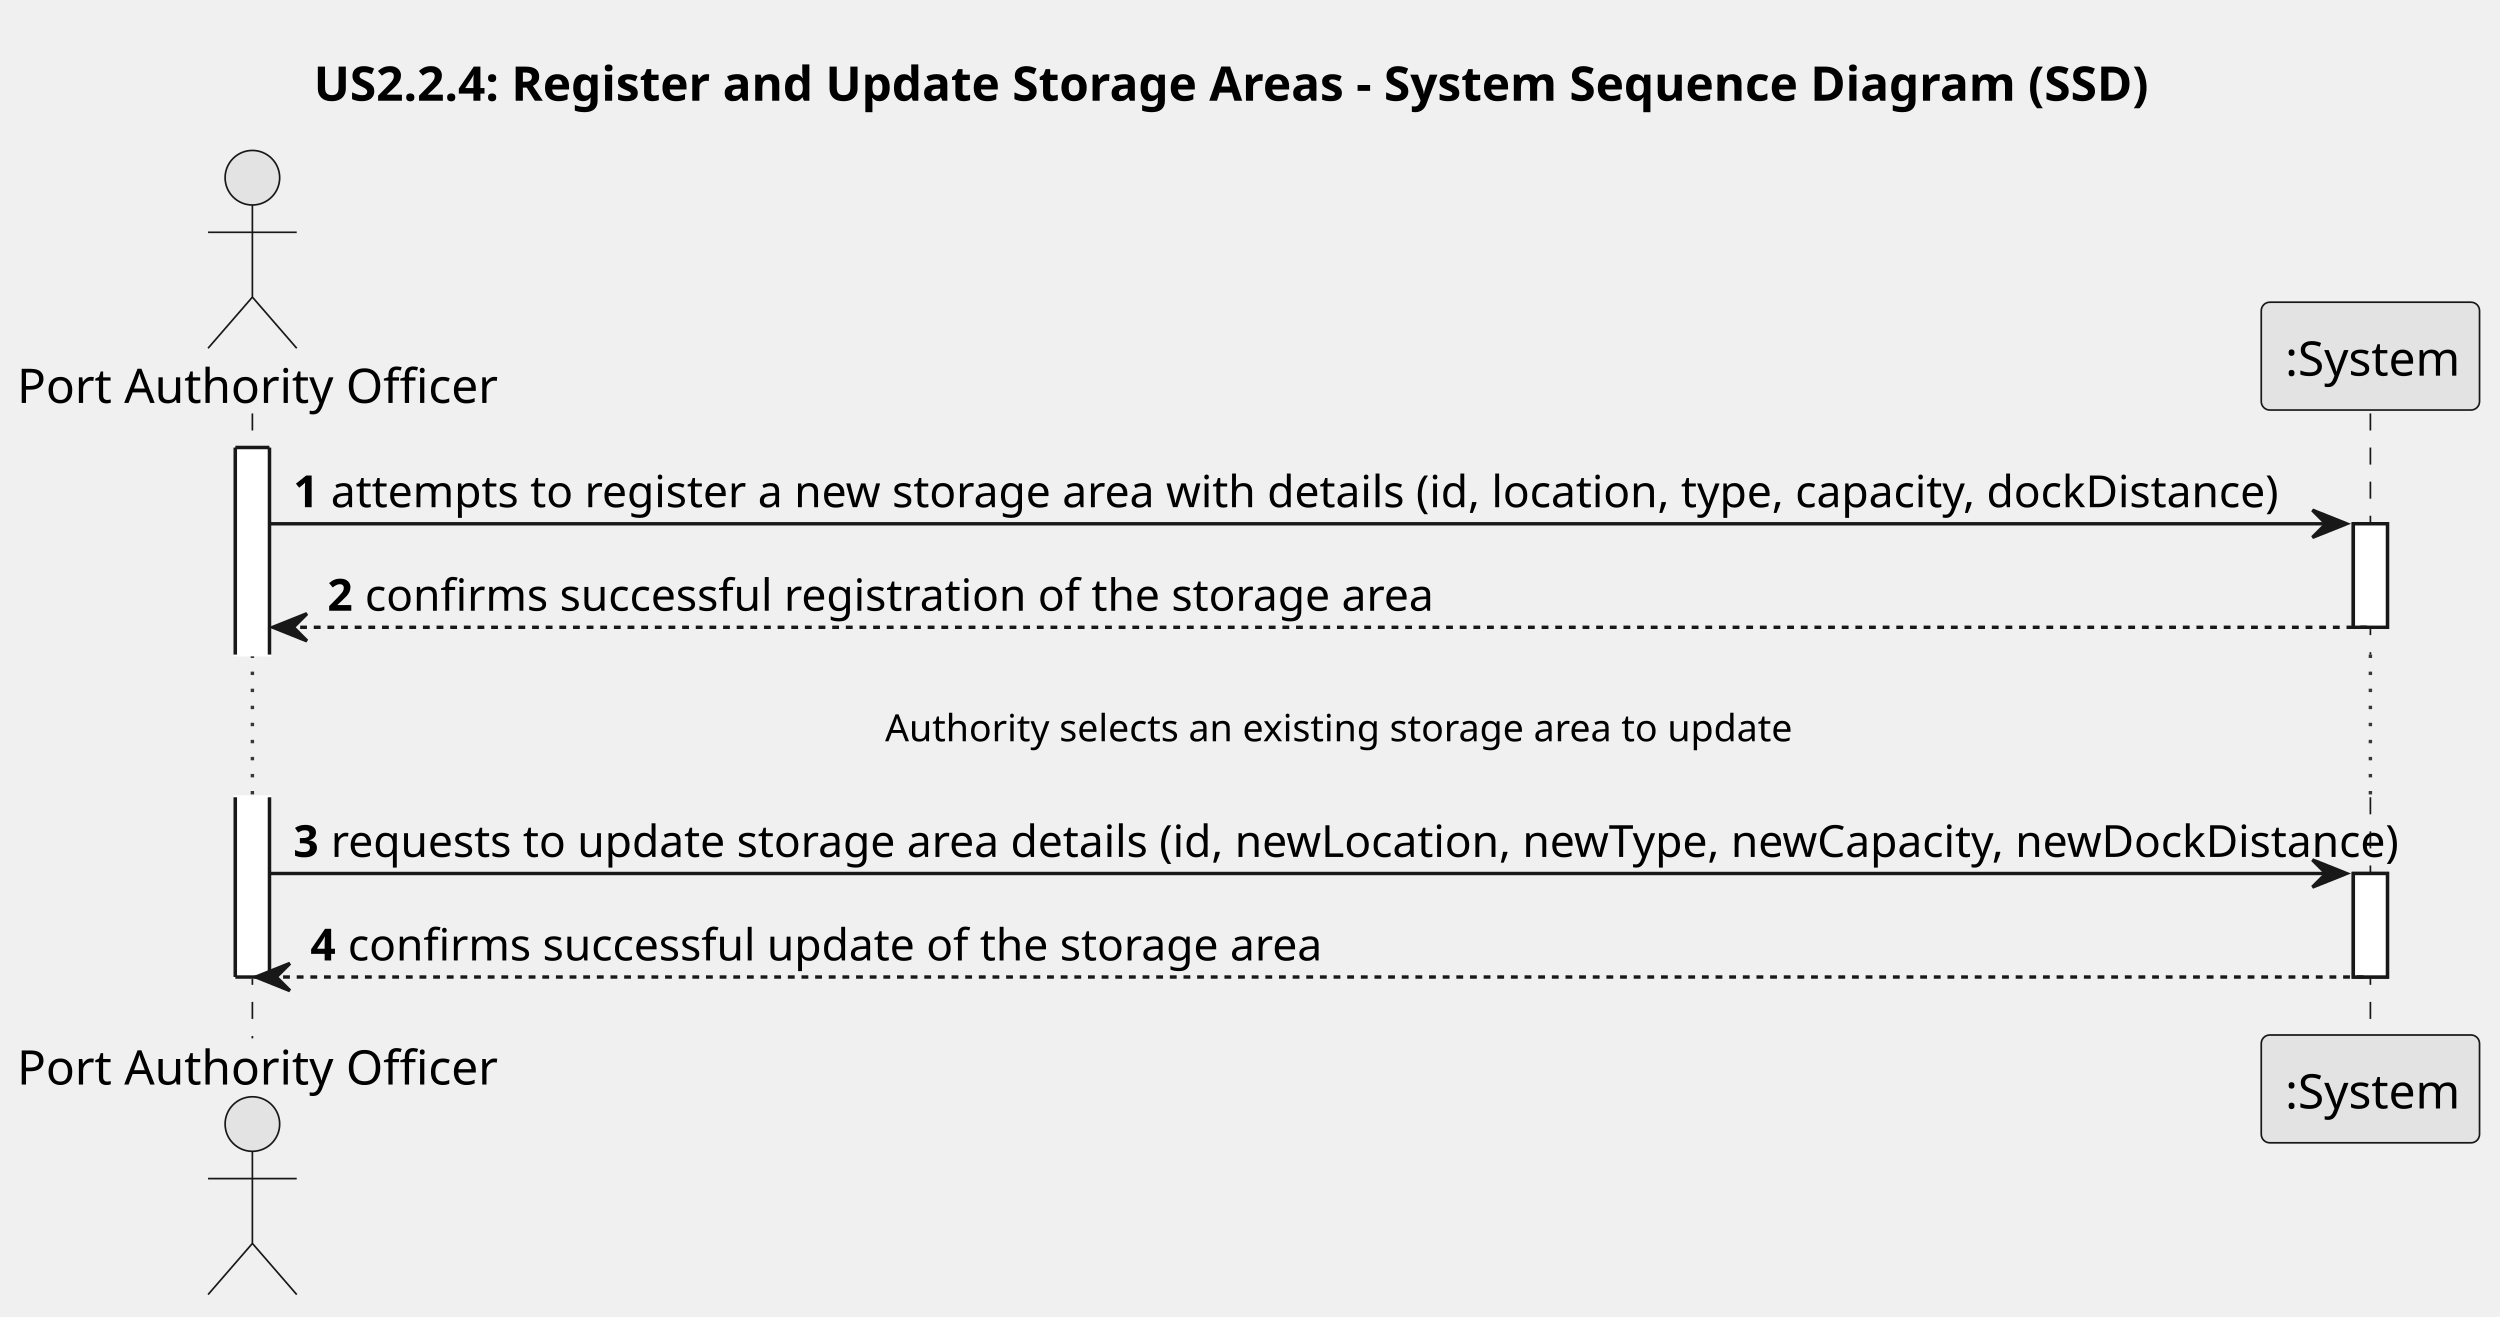
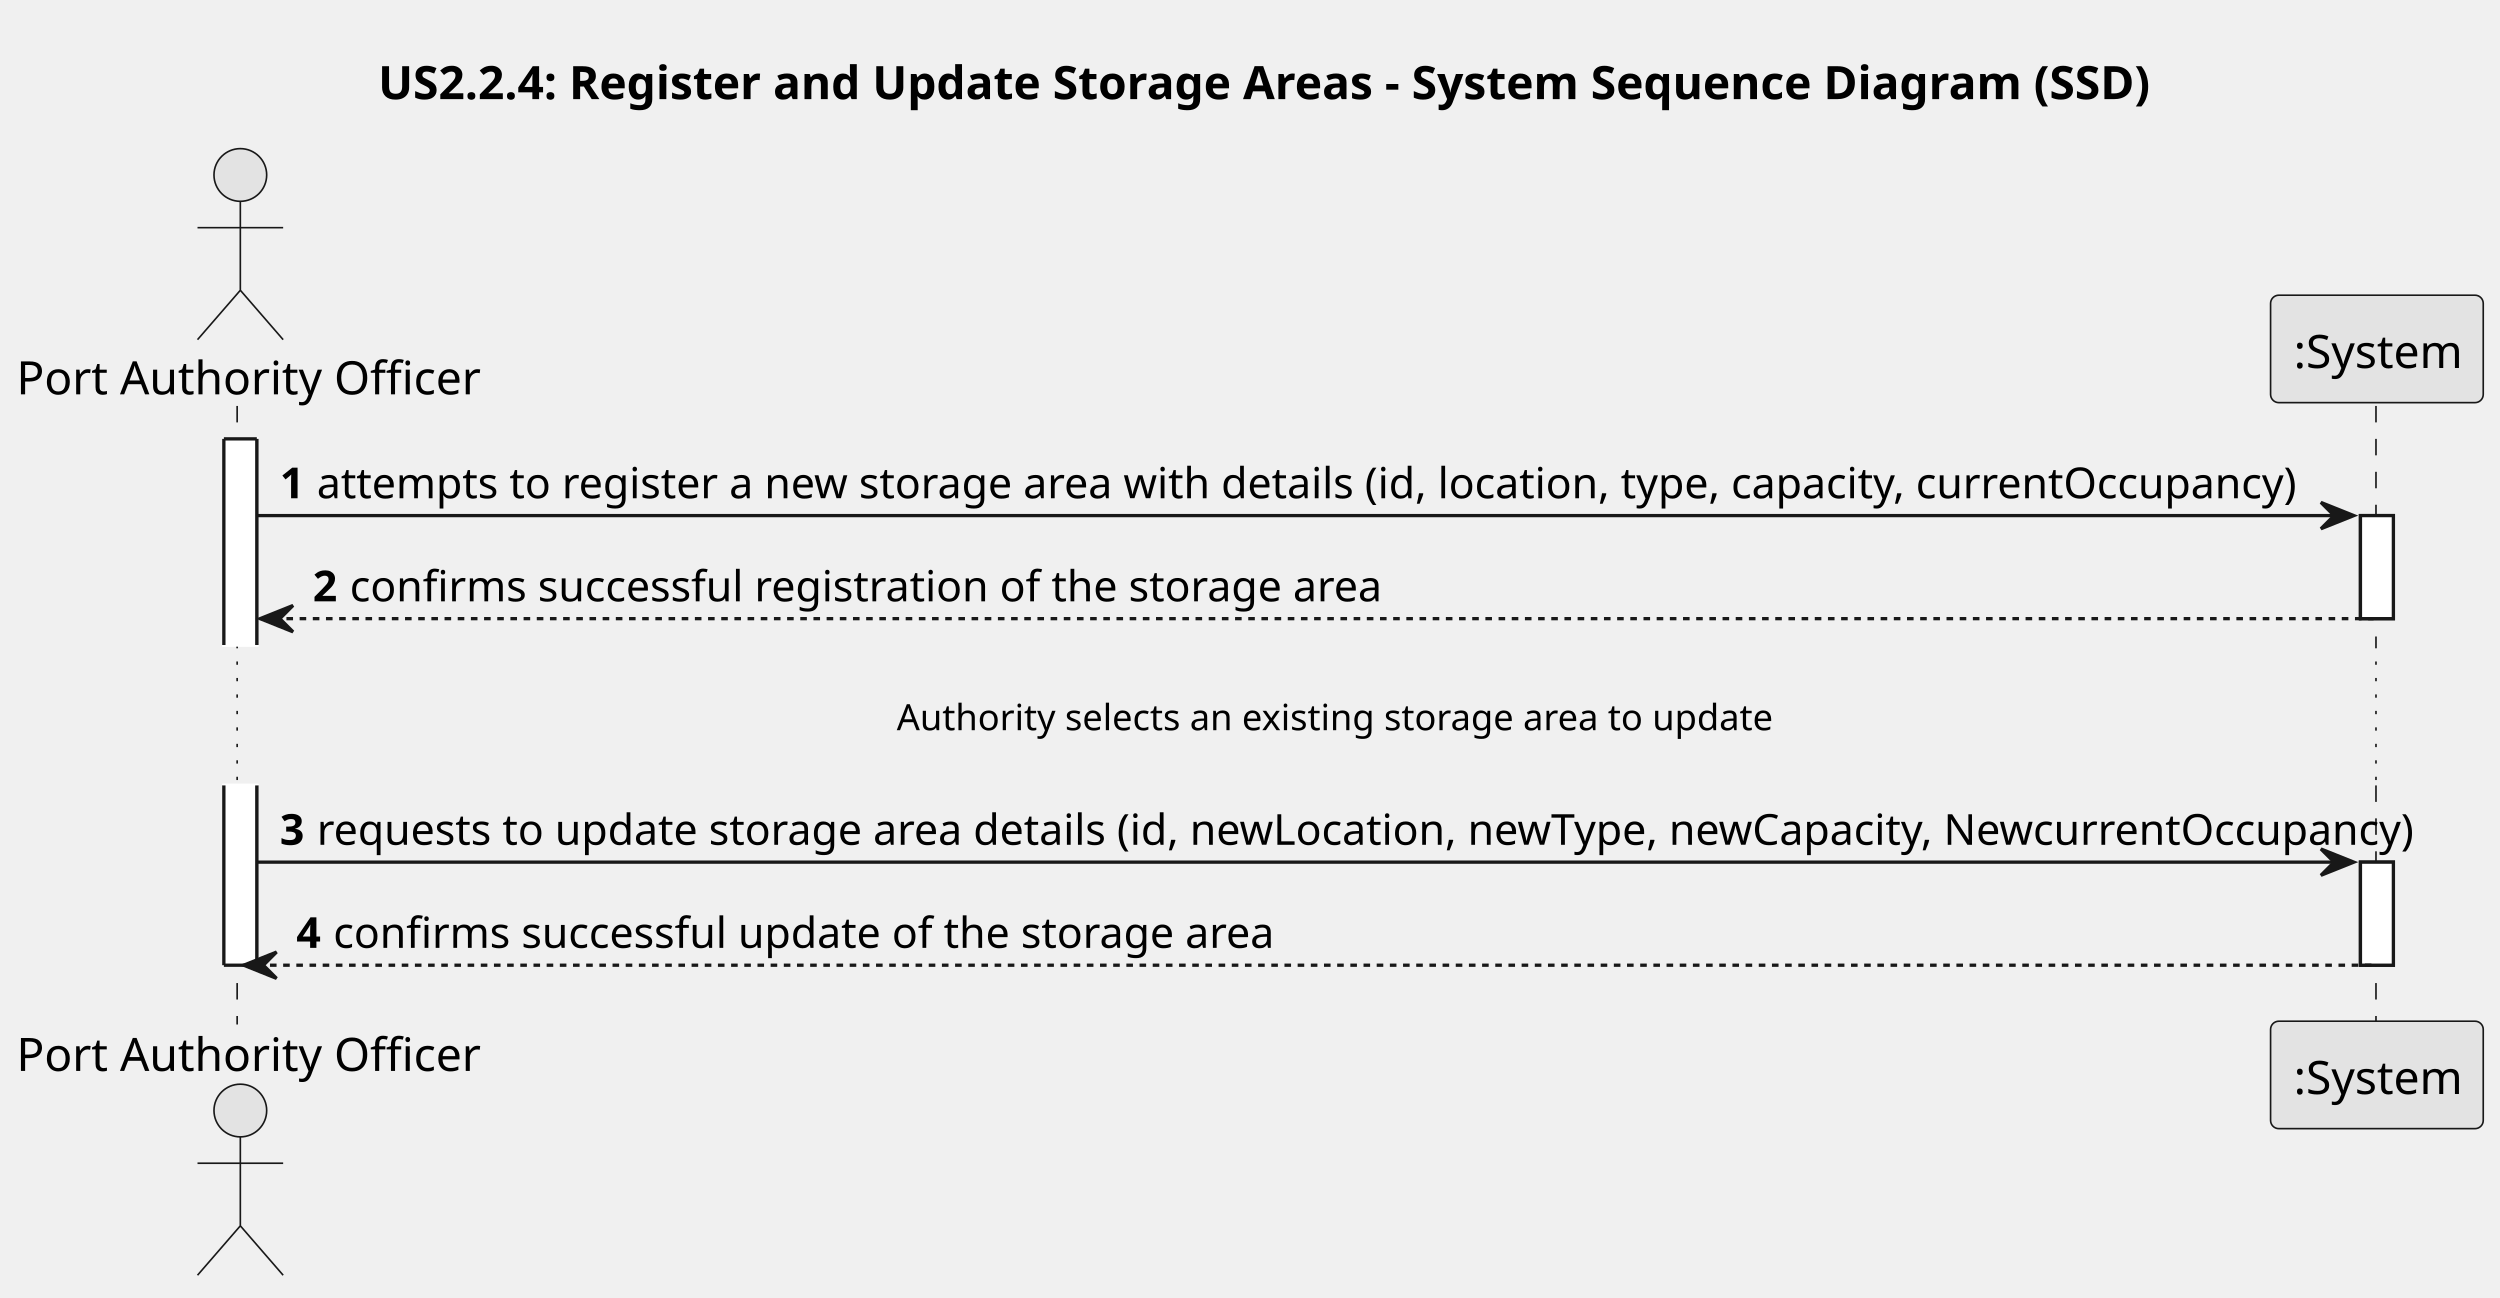
- <svg xmlns="http://www.w3.org/2000/svg" contentStyleType="text/css" height="386px" preserveAspectRatio="none" style="width:733px;height:386px;background:#FFFFFF;" version="1.1" viewBox="0 0 733 386" width="733px" zoomAndPan="magnify">
+ <svg xmlns="http://www.w3.org/2000/svg" contentStyleType="text/css" data-diagram-type="SEQUENCE" height="394px" preserveAspectRatio="none" style="width:759px;height:394px;background:#FFFFFF;" version="1.1" viewBox="0 0 759 394" width="759px" zoomAndPan="magnify">
  <defs />
  <g>
-     <text fill="#000000" font-family="sans-serif" font-size="14" font-weight="bold" lengthAdjust="spacing" textLength="547" x="92" y="29.533">US2.2.4: Register and Update Storage Areas - System Sequence Diagram (SSD)</text>
-     <rect fill="#FFFFFF" height="60.703" style="stroke:#FFFFFF;stroke-width:1.0;" width="10" x="69" y="131.219" />
-     <line style="stroke:#181818;stroke-width:1.0;" x1="69" x2="69" y1="131.219" y2="191.922" />
-     <line style="stroke:#181818;stroke-width:1.0;" x1="79" x2="79" y1="131.219" y2="191.922" />
-     <line style="stroke:#181818;stroke-width:1.0;" x1="69" x2="79" y1="131.219" y2="131.219" />
-     <rect fill="#FFFFFF" height="52.703" style="stroke:#FFFFFF;stroke-width:1.0;" width="10" x="69" y="233.758" />
-     <line style="stroke:#181818;stroke-width:1.0;" x1="69" x2="69" y1="233.758" y2="286.461" />
-     <line style="stroke:#181818;stroke-width:1.0;" x1="79" x2="79" y1="233.758" y2="286.461" />
-     <line style="stroke:#181818;stroke-width:1.0;" x1="69" x2="79" y1="286.461" y2="286.461" />
-     <rect fill="#FFFFFF" height="30.352" style="stroke:#181818;stroke-width:1.0;" width="10" x="690" y="153.57" />
-     <rect fill="#FFFFFF" height="30.352" style="stroke:#181818;stroke-width:1.0;" width="10" x="690" y="256.109" />
-     <line style="stroke:#181818;stroke-width:0.5;stroke-dasharray:5.0,5.0;" x1="74" x2="74" y1="121.219" y2="191.922" />
-     <line style="stroke:#383838;stroke-width:1.0;stroke-dasharray:1.0,4.0;" x1="74" x2="74" y1="191.922" y2="233.758" />
-     <line style="stroke:#181818;stroke-width:0.5;stroke-dasharray:5.0,5.0;" x1="74" x2="74" y1="233.758" y2="304.461" />
-     <line style="stroke:#181818;stroke-width:0.5;stroke-dasharray:5.0,5.0;" x1="695" x2="695" y1="121.219" y2="191.922" />
-     <line style="stroke:#383838;stroke-width:1.0;stroke-dasharray:1.0,4.0;" x1="695" x2="695" y1="191.922" y2="233.758" />
-     <line style="stroke:#181818;stroke-width:0.5;stroke-dasharray:5.0,5.0;" x1="695" x2="695" y1="233.758" y2="304.461" />
-     <text fill="#000000" font-family="sans-serif" font-size="14" lengthAdjust="spacing" textLength="132" x="5" y="118.143">Port Authority Officer</text>
-     <ellipse cx="74" cy="52.109" fill="#E3E3E3" rx="8" ry="8" style="stroke:#181818;stroke-width:0.5;" />
-     <path d="M74,60.109 L74,87.109 M61,68.109 L87,68.109 M74,87.109 L61,102.109 M74,87.109 L87,102.109 " fill="none" style="stroke:#181818;stroke-width:0.5;" />
-     <text fill="#000000" font-family="sans-serif" font-size="14" lengthAdjust="spacing" textLength="132" x="5" y="317.994">Port Authority Officer</text>
-     <ellipse cx="74" cy="329.57" fill="#E3E3E3" rx="8" ry="8" style="stroke:#181818;stroke-width:0.5;" />
-     <path d="M74,337.57 L74,364.57 M61,345.57 L87,345.57 M74,364.57 L61,379.57 M74,364.57 L87,379.57 " fill="none" style="stroke:#181818;stroke-width:0.5;" />
-     <rect fill="#E3E3E3" height="31.609" rx="2.5" ry="2.5" style="stroke:#181818;stroke-width:0.5;" width="64" x="663" y="88.609" />
-     <text fill="#000000" font-family="sans-serif" font-size="14" lengthAdjust="spacing" textLength="50" x="670" y="110.143">:System</text>
-     <rect fill="#E3E3E3" height="31.609" rx="2.5" ry="2.5" style="stroke:#181818;stroke-width:0.5;" width="64" x="663" y="303.461" />
-     <text fill="#000000" font-family="sans-serif" font-size="14" lengthAdjust="spacing" textLength="50" x="670" y="324.994">:System</text>
-     <rect fill="#FFFFFF" height="60.703" style="stroke:#FFFFFF;stroke-width:1.0;" width="10" x="69" y="131.219" />
-     <line style="stroke:#181818;stroke-width:1.0;" x1="69" x2="69" y1="131.219" y2="191.922" />
-     <line style="stroke:#181818;stroke-width:1.0;" x1="79" x2="79" y1="131.219" y2="191.922" />
-     <line style="stroke:#181818;stroke-width:1.0;" x1="69" x2="79" y1="131.219" y2="131.219" />
-     <rect fill="#FFFFFF" height="52.703" style="stroke:#FFFFFF;stroke-width:1.0;" width="10" x="69" y="233.758" />
-     <line style="stroke:#181818;stroke-width:1.0;" x1="69" x2="69" y1="233.758" y2="286.461" />
-     <line style="stroke:#181818;stroke-width:1.0;" x1="79" x2="79" y1="233.758" y2="286.461" />
-     <line style="stroke:#181818;stroke-width:1.0;" x1="69" x2="79" y1="286.461" y2="286.461" />
-     <rect fill="#FFFFFF" height="30.352" style="stroke:#181818;stroke-width:1.0;" width="10" x="690" y="153.57" />
-     <rect fill="#FFFFFF" height="30.352" style="stroke:#181818;stroke-width:1.0;" width="10" x="690" y="256.109" />
-     <polygon fill="#181818" points="678,149.57,688,153.57,678,157.57,682,153.57" style="stroke:#181818;stroke-width:1.0;" />
-     <line style="stroke:#181818;stroke-width:1.0;" x1="79" x2="684" y1="153.57" y2="153.57" />
-     <text fill="#000000" font-family="sans-serif" font-size="13" font-weight="bold" lengthAdjust="spacing" textLength="7" x="86" y="148.714">1</text>
-     <text fill="#000000" font-family="sans-serif" font-size="13" lengthAdjust="spacing" textLength="548" x="97" y="148.714">attempts to register a new storage area with details (id, location, type, capacity, dockDistance)</text>
-     <polygon fill="#181818" points="90,179.922,80,183.922,90,187.922,86,183.922" style="stroke:#181818;stroke-width:1.0;" />
-     <line style="stroke:#181818;stroke-width:1.0;stroke-dasharray:2.0,2.0;" x1="84" x2="694" y1="183.922" y2="183.922" />
-     <text fill="#000000" font-family="sans-serif" font-size="13" font-weight="bold" lengthAdjust="spacing" textLength="7" x="96" y="179.065">2</text>
-     <text fill="#000000" font-family="sans-serif" font-size="13" lengthAdjust="spacing" textLength="295" x="107" y="179.065">confirms successful registration of the storage area</text>
-     <text fill="#000000" font-family="sans-serif" font-size="11" lengthAdjust="spacing" textLength="250" x="259.5" y="217.341">Authority selects an existing storage area to update</text>
-     <polygon fill="#181818" points="678,252.109,688,256.109,678,260.109,682,256.109" style="stroke:#181818;stroke-width:1.0;" />
-     <line style="stroke:#181818;stroke-width:1.0;" x1="79" x2="684" y1="256.109" y2="256.109" />
-     <text fill="#000000" font-family="sans-serif" font-size="13" font-weight="bold" lengthAdjust="spacing" textLength="7" x="86" y="251.253">3</text>
-     <text fill="#000000" font-family="sans-serif" font-size="13" lengthAdjust="spacing" textLength="581" x="97" y="251.253">requests to update storage area details (id, newLocation, newType, newCapacity, newDockDistance)</text>
-     <polygon fill="#181818" points="85,282.461,75,286.461,85,290.461,81,286.461" style="stroke:#181818;stroke-width:1.0;" />
-     <line style="stroke:#181818;stroke-width:1.0;stroke-dasharray:2.0,2.0;" x1="79" x2="694" y1="286.461" y2="286.461" />
-     <text fill="#000000" font-family="sans-serif" font-size="13" font-weight="bold" lengthAdjust="spacing" textLength="7" x="91" y="281.604">4</text>
-     <text fill="#000000" font-family="sans-serif" font-size="13" lengthAdjust="spacing" textLength="270" x="102" y="281.604">confirms successful update of the storage area</text>
+     <text fill="#000000" font-family="sans-serif" font-size="14" font-weight="bold" lengthAdjust="spacing" textLength="528.281" x="114.816" y="30.107">US2.2.4: Register and Update Storage Areas - System Sequence Diagram (SSD)</text>
+     <g>
+       <rect fill="#FFFFFF" height="62.582" style="stroke:#FFFFFF;stroke-width:1;" width="10" x="67.965" y="133.242" />
+       <line style="stroke:#181818;stroke-width:1;" x1="67.965" x2="67.965" y1="133.242" y2="195.824" />
+       <line style="stroke:#181818;stroke-width:1;" x1="77.965" x2="77.965" y1="133.242" y2="195.824" />
+       <line style="stroke:#181818;stroke-width:1;" x1="67.965" x2="77.965" y1="133.242" y2="133.242" />
+     </g>
+     <g>
+       <rect fill="#FFFFFF" height="54.582" style="stroke:#FFFFFF;stroke-width:1;" width="10" x="67.965" y="238.455" />
+       <line style="stroke:#181818;stroke-width:1;" x1="67.965" x2="67.965" y1="238.455" y2="293.037" />
+       <line style="stroke:#181818;stroke-width:1;" x1="77.965" x2="77.965" y1="238.455" y2="293.037" />
+       <line style="stroke:#181818;stroke-width:1;" x1="67.965" x2="77.965" y1="293.037" y2="293.037" />
+     </g>
+     <g>
+       <rect fill="#FFFFFF" height="31.291" style="stroke:#181818;stroke-width:1;" width="10" x="716.631" y="156.533" />
+     </g>
+     <g>
+       <rect fill="#FFFFFF" height="31.291" style="stroke:#181818;stroke-width:1;" width="10" x="716.631" y="261.746" />
+     </g>
+     <g>
+       <rect fill="#000000" fill-opacity="0" height="72.582" width="8" x="68.965" y="123.242" />
+       <line style="stroke:#181818;stroke-width:0.5;stroke-dasharray:5,5;" x1="72" x2="72" y1="123.242" y2="195.824" />
+     </g>
+     <line style="stroke:#181818;stroke-width:0.5;stroke-dasharray:1,4;" x1="72" x2="72" y1="195.824" y2="238.455" />
+     <g>
+       <rect fill="#000000" fill-opacity="0" height="72.582" width="8" x="68.965" y="238.455" />
+       <line style="stroke:#181818;stroke-width:0.5;stroke-dasharray:5,5;" x1="72" x2="72" y1="238.455" y2="311.037" />
+     </g>
+     <g>
+       <rect fill="#000000" fill-opacity="0" height="72.582" width="8" x="717.631" y="123.242" />
+       <line style="stroke:#181818;stroke-width:0.5;stroke-dasharray:5,5;" x1="721.348" x2="721.348" y1="123.242" y2="195.824" />
+     </g>
+     <line style="stroke:#181818;stroke-width:0.5;stroke-dasharray:1,4;" x1="721.348" x2="721.348" y1="195.824" y2="238.455" />
+     <g>
+       <rect fill="#000000" fill-opacity="0" height="72.582" width="8" x="717.631" y="238.455" />
+       <line style="stroke:#181818;stroke-width:0.5;stroke-dasharray:5,5;" x1="721.348" x2="721.348" y1="238.455" y2="311.037" />
+     </g>
+     <g class="participant participant-head" data-participant="Authority">
+       <text fill="#000000" font-family="sans-serif" font-size="14" lengthAdjust="spacing" textLength="129.931" x="5" y="119.728">Port Authority Officer</text>
+       <ellipse cx="72.965" cy="53.121" fill="#E3E3E3" rx="8" ry="8" style="stroke:#181818;stroke-width:0.5;" />
+       <path d="M72.965,61.121 L72.965,88.121 M59.965,69.121 L85.965,69.121 M72.965,88.121 L59.965,103.121 M72.965,88.121 L85.965,103.121" fill="none" style="stroke:#181818;stroke-width:0.5;" />
+     </g>
+     <g class="participant participant-tail" data-participant="Authority">
+       <text fill="#000000" font-family="sans-serif" font-size="14" lengthAdjust="spacing" textLength="129.931" x="5" y="325.144">Port Authority Officer</text>
+       <ellipse cx="72.965" cy="337.158" fill="#E3E3E3" rx="8" ry="8" style="stroke:#181818;stroke-width:0.5;" />
+       <path d="M72.965,345.158 L72.965,372.158 M59.965,353.158 L85.965,353.158 M72.965,372.158 L59.965,387.158 M72.965,372.158 L85.965,387.158" fill="none" style="stroke:#181818;stroke-width:0.5;" />
+     </g>
+     <g class="participant participant-head" data-participant="System">
+       <rect fill="#E3E3E3" height="32.621" rx="2.5" ry="2.5" style="stroke:#181818;stroke-width:0.5;" width="64.565" x="689.348" y="89.621" />
+       <text fill="#000000" font-family="sans-serif" font-size="14" lengthAdjust="spacing" textLength="50.565" x="696.348" y="111.728">:System</text>
+     </g>
+     <g class="participant participant-tail" data-participant="System">
+       <rect fill="#E3E3E3" height="32.621" rx="2.5" ry="2.5" style="stroke:#181818;stroke-width:0.5;" width="64.565" x="689.348" y="310.037" />
+       <text fill="#000000" font-family="sans-serif" font-size="14" lengthAdjust="spacing" textLength="50.565" x="696.348" y="332.144">:System</text>
+     </g>
+     <g>
+       <rect fill="#FFFFFF" height="62.582" style="stroke:#FFFFFF;stroke-width:1;" width="10" x="67.965" y="133.242" />
+       <line style="stroke:#181818;stroke-width:1;" x1="67.965" x2="67.965" y1="133.242" y2="195.824" />
+       <line style="stroke:#181818;stroke-width:1;" x1="77.965" x2="77.965" y1="133.242" y2="195.824" />
+       <line style="stroke:#181818;stroke-width:1;" x1="67.965" x2="77.965" y1="133.242" y2="133.242" />
+     </g>
+     <g>
+       <rect fill="#FFFFFF" height="54.582" style="stroke:#FFFFFF;stroke-width:1;" width="10" x="67.965" y="238.455" />
+       <line style="stroke:#181818;stroke-width:1;" x1="67.965" x2="67.965" y1="238.455" y2="293.037" />
+       <line style="stroke:#181818;stroke-width:1;" x1="77.965" x2="77.965" y1="238.455" y2="293.037" />
+       <line style="stroke:#181818;stroke-width:1;" x1="67.965" x2="77.965" y1="293.037" y2="293.037" />
+     </g>
+     <g>
+       <rect fill="#FFFFFF" height="31.291" style="stroke:#181818;stroke-width:1;" width="10" x="716.631" y="156.533" />
+     </g>
+     <g>
+       <rect fill="#FFFFFF" height="31.291" style="stroke:#181818;stroke-width:1;" width="10" x="716.631" y="261.746" />
+     </g>
+     <g class="message" data-participant-1="Authority" data-participant-2="System">
+       <polygon fill="#181818" points="704.631,152.533,714.631,156.533,704.631,160.533,708.631,156.533" style="stroke:#181818;stroke-width:1;" />
+       <line style="stroke:#181818;stroke-width:1;" x1="77.965" x2="710.631" y1="156.533" y2="156.533" />
+       <text fill="#000000" font-family="sans-serif" font-size="13" font-weight="bold" lengthAdjust="spacing" textLength="7.23" x="84.965" y="151.27">1</text>
+       <text fill="#000000" font-family="sans-serif" font-size="13" lengthAdjust="spacing" textLength="567.938" x="96.195" y="151.27">attempts to register a new storage area with details (id, location, type, capacity, currentOccupancy)</text>
+     </g>
+     <g class="message" data-participant-1="System" data-participant-2="Authority">
+       <polygon fill="#181818" points="88.965,183.824,78.965,187.824,88.965,191.824,84.965,187.824" style="stroke:#181818;stroke-width:1;" />
+       <line style="stroke:#181818;stroke-width:1;stroke-dasharray:2,2;" x1="82.965" x2="720.631" y1="187.824" y2="187.824" />
+       <text fill="#000000" font-family="sans-serif" font-size="13" font-weight="bold" lengthAdjust="spacing" textLength="7.23" x="94.965" y="182.561">2</text>
+       <text fill="#000000" font-family="sans-serif" font-size="13" lengthAdjust="spacing" textLength="294.081" x="106.195" y="182.561">confirms successful registration of the storage area</text>
+     </g>
+     <text fill="#000000" font-family="sans-serif" font-size="11" lengthAdjust="spacing" textLength="250.094" x="272.251" y="221.694">Authority selects an existing storage area to update</text>
+     <g class="message" data-participant-1="Authority" data-participant-2="System">
+       <polygon fill="#181818" points="704.631,257.746,714.631,261.746,704.631,265.746,708.631,261.746" style="stroke:#181818;stroke-width:1;" />
+       <line style="stroke:#181818;stroke-width:1;" x1="77.965" x2="710.631" y1="261.746" y2="261.746" />
+       <text fill="#000000" font-family="sans-serif" font-size="13" font-weight="bold" lengthAdjust="spacing" textLength="7.23" x="84.965" y="256.483">3</text>
+       <text fill="#000000" font-family="sans-serif" font-size="13" lengthAdjust="spacing" textLength="608.436" x="96.195" y="256.483">requests to update storage area details (id, newLocation, newType, newCapacity, NewcurrentOccupancy)</text>
+     </g>
+     <g class="message" data-participant-1="System" data-participant-2="Authority">
+       <polygon fill="#181818" points="83.965,289.037,73.965,293.037,83.965,297.037,79.965,293.037" style="stroke:#181818;stroke-width:1;" />
+       <line style="stroke:#181818;stroke-width:1;stroke-dasharray:2,2;" x1="77.965" x2="720.631" y1="293.037" y2="293.037" />
+       <text fill="#000000" font-family="sans-serif" font-size="13" font-weight="bold" lengthAdjust="spacing" textLength="7.23" x="89.965" y="287.774">4</text>
+       <text fill="#000000" font-family="sans-serif" font-size="13" lengthAdjust="spacing" textLength="269.534" x="101.195" y="287.774">confirms successful update of the storage area</text>
+     </g>
  </g>
</svg>
